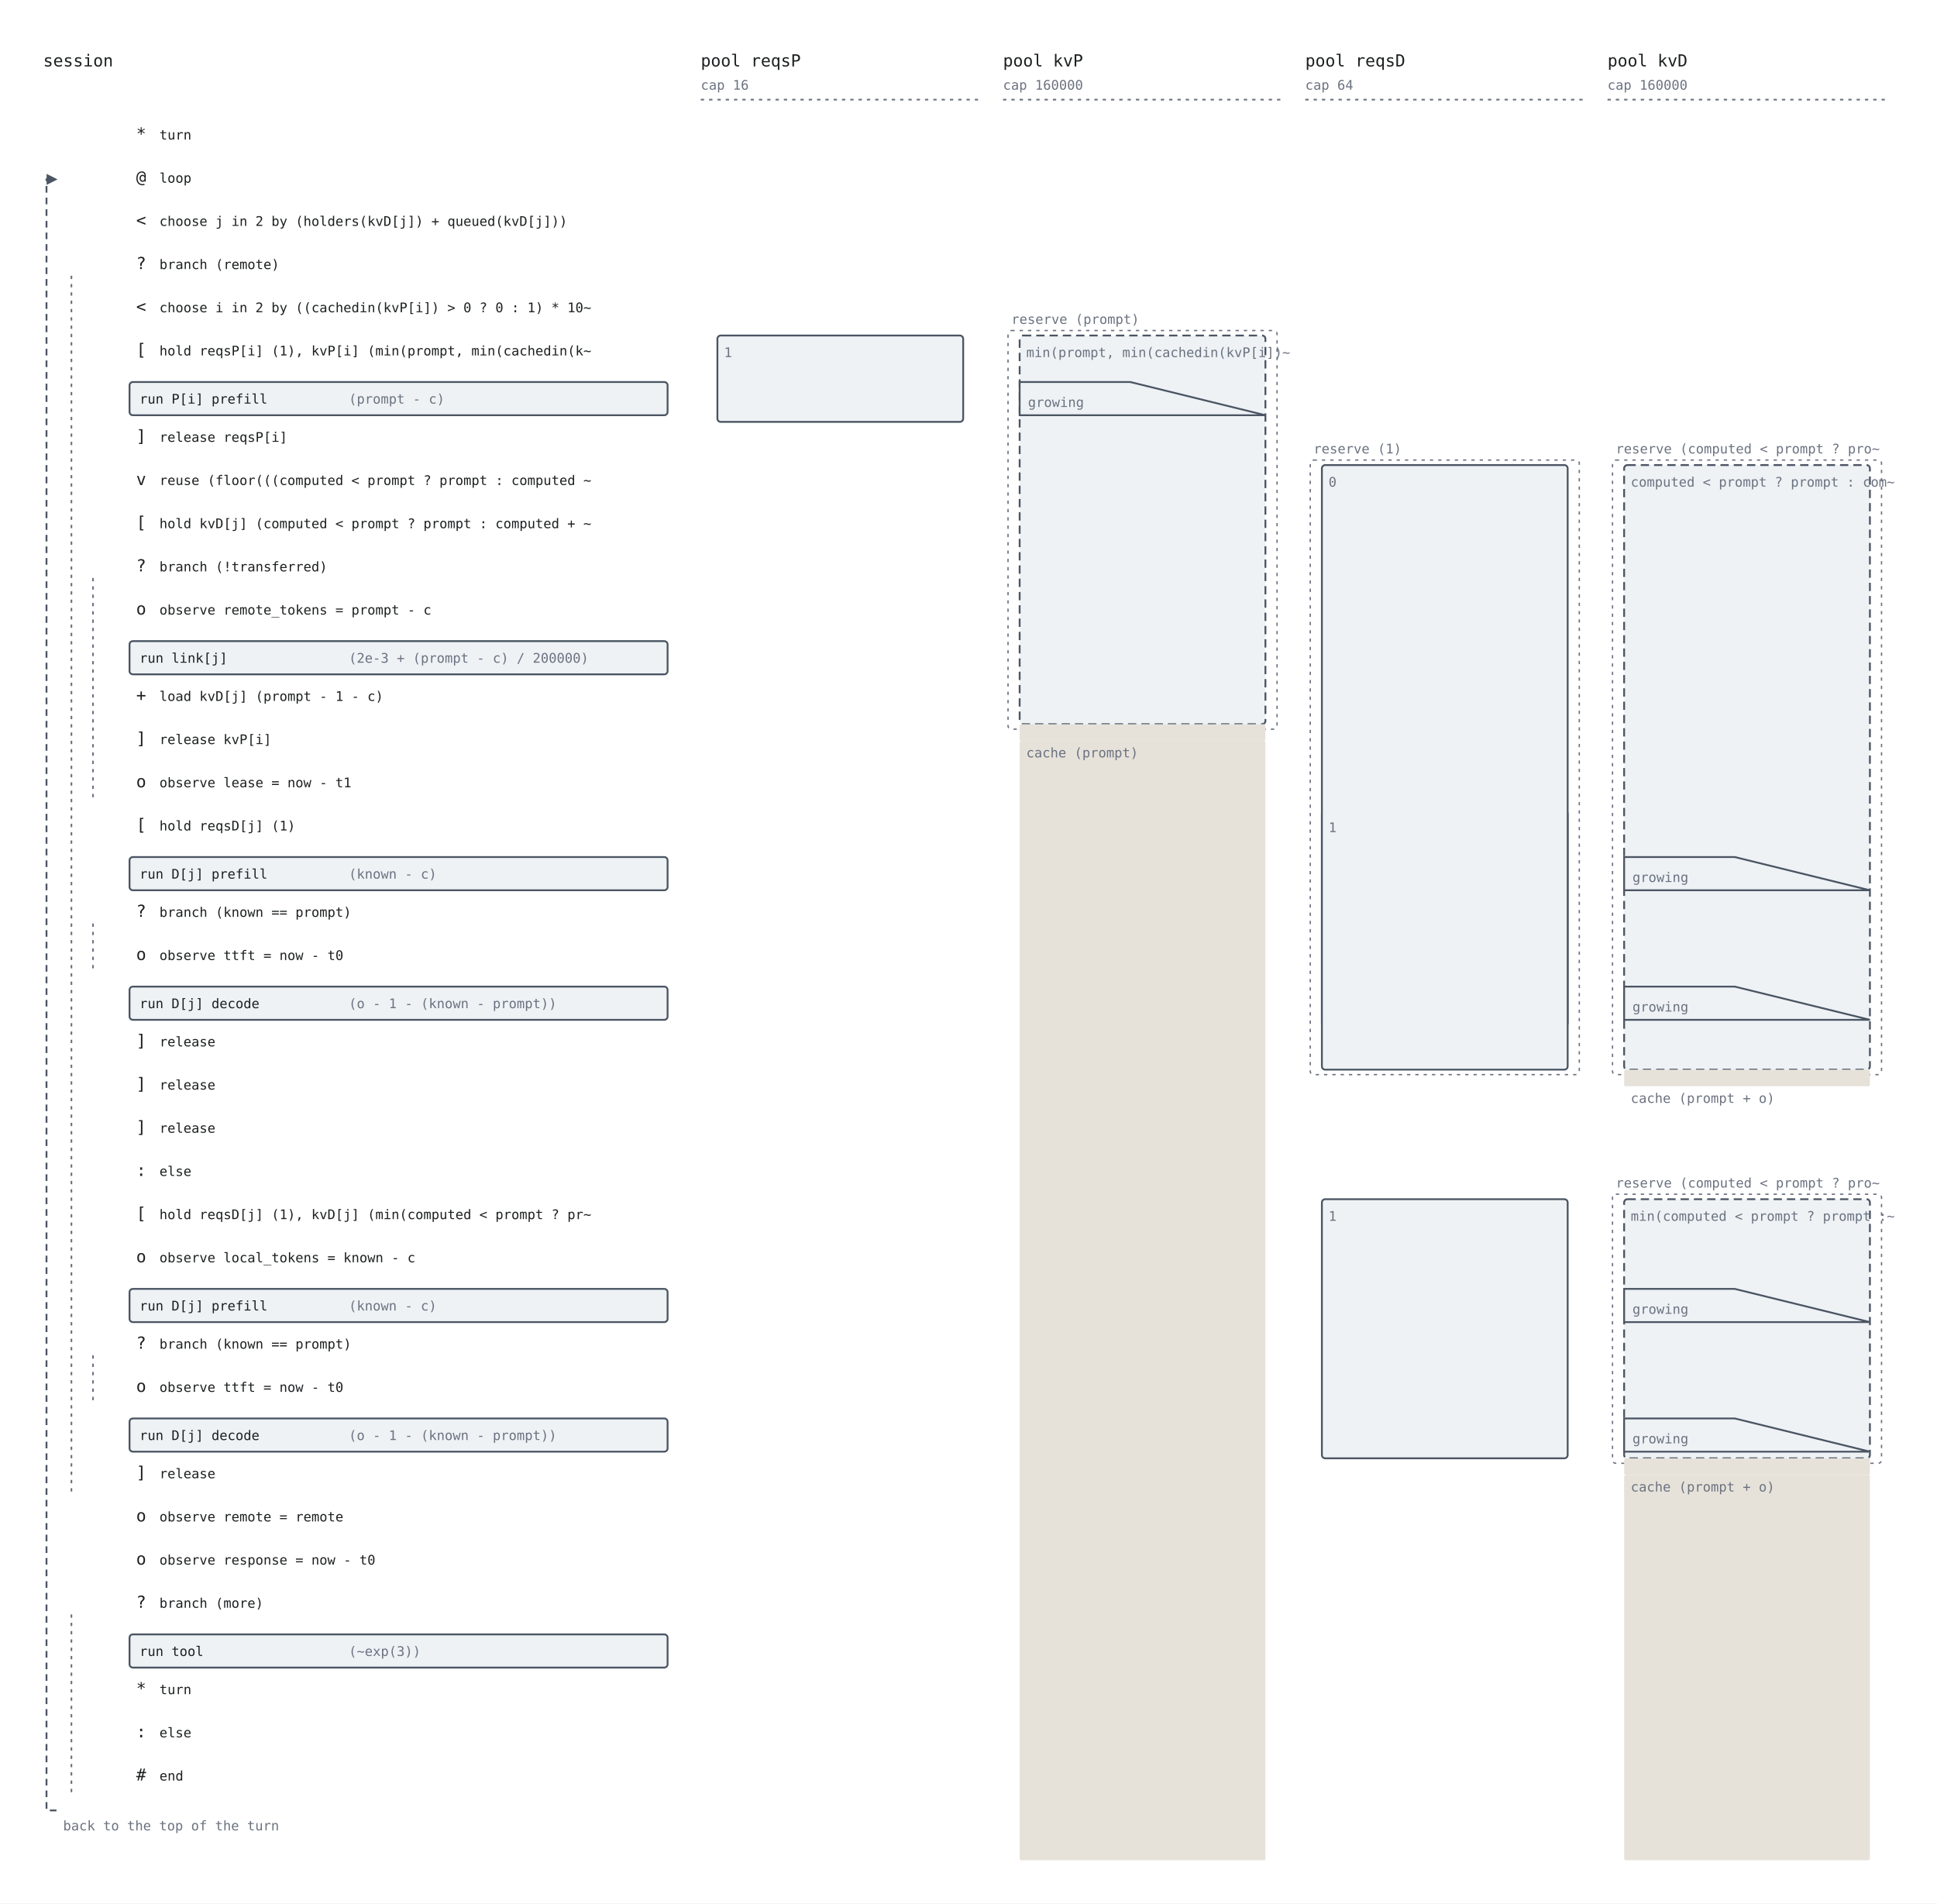
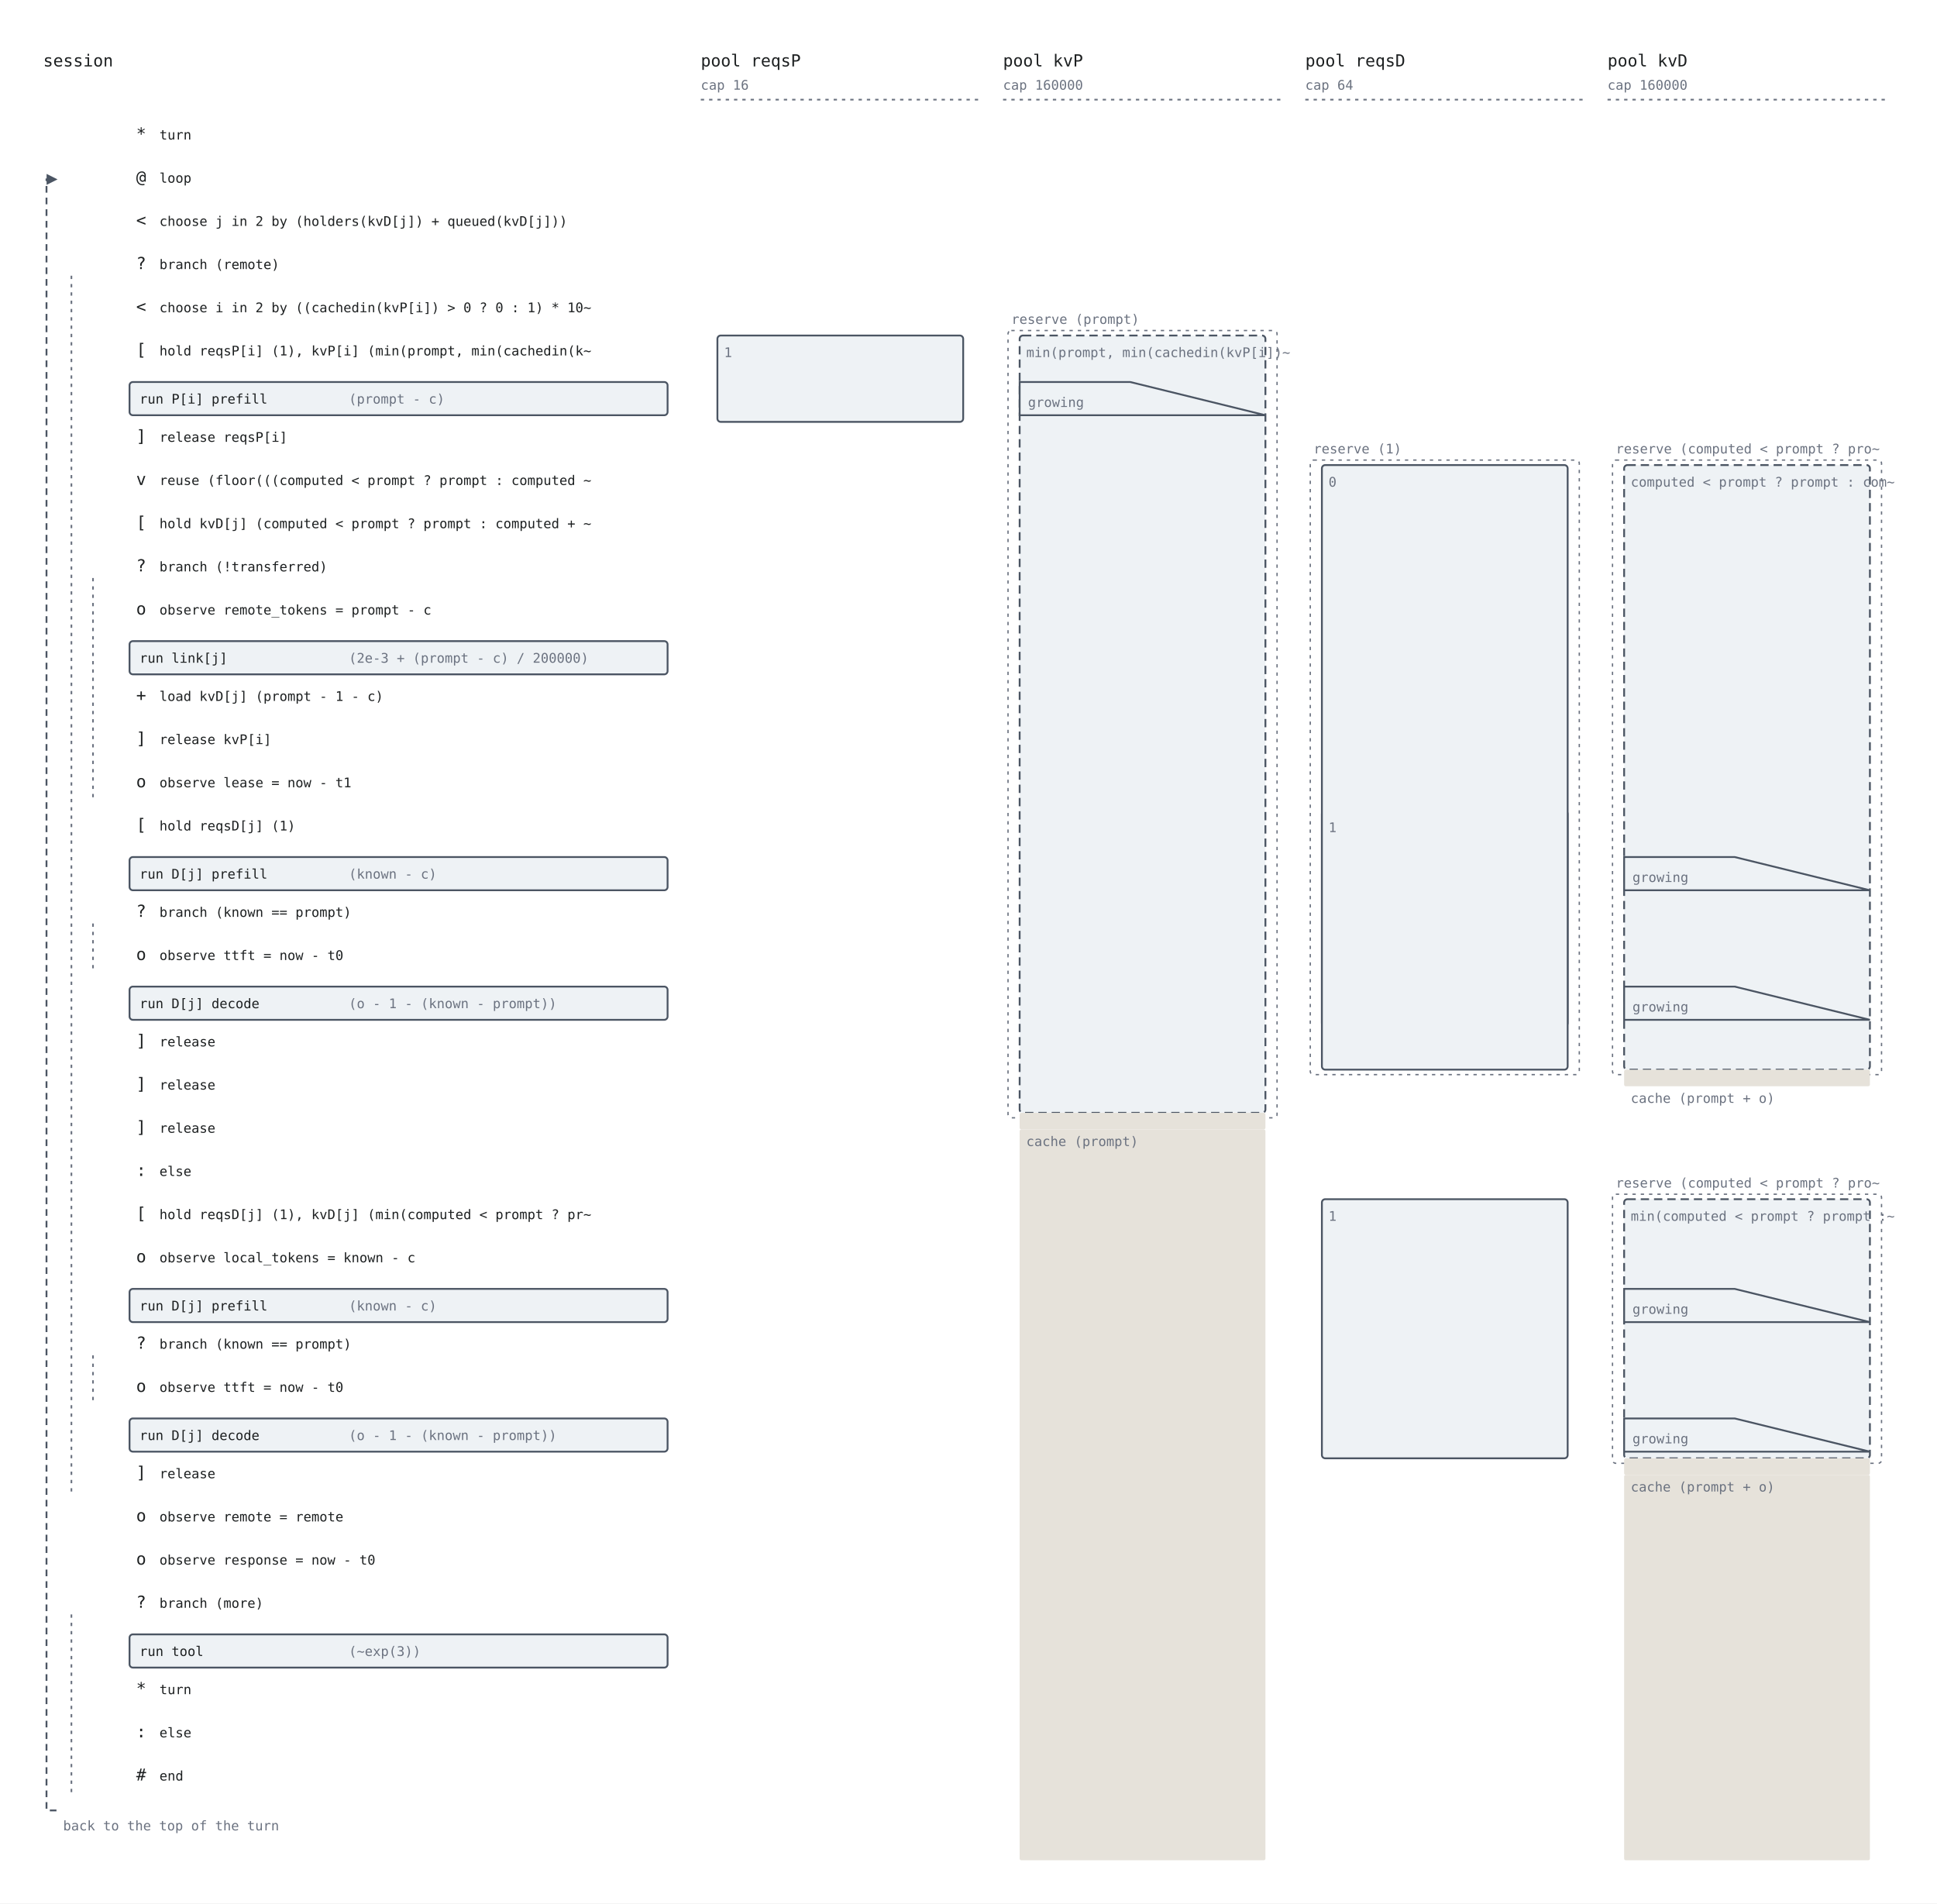
<svg xmlns="http://www.w3.org/2000/svg" width="1166.4" height="1146" viewBox="0 0 1166.4 1146" role="img">
  <style>
  text { font-family: ui-monospace, "SF Mono", Menlo, Consolas, monospace; }
  @media (prefers-color-scheme: dark) {
    text { fill: #e8e6e3; } text.dim { fill: #9aa4b2; }
    .bg { fill:#14171a }
    .solid { fill:#232a31;stroke:#b6bfcc }
    .body { fill:#232a31;stroke:#b6bfcc }
    .admission { fill:#232a31;stroke:#b6bfcc }
    .cached { fill:#33302a }
    .reserve { stroke:#9aa4b2 }
    .enclosure { stroke:#9aa4b2 }
    .station { fill:#26403d;stroke:#b6bfcc }
    .cell { fill:#14171a;stroke:#b6bfcc }
    .rail { stroke:#b6bfcc }
    .flow { stroke:#b6bfcc }
    .back { stroke:#b6bfcc }
    .relation { stroke:#9aa4b2 }
    .grow { stroke:#b6bfcc }
  }
</style>
  <defs>
    <marker id="a" viewBox="0 0 10 10" refX="9" refY="5" markerWidth="6" markerHeight="6" orient="auto-start-reverse">
      <path d="M0 0 L10 5 L0 10 z" fill="context-stroke" />
    </marker>
  </defs>
  <rect class="bg" fill="#ffffff" x="0" y="0" width="1166.4" height="1146" />
  <rect class="solid" fill="#eef2f5" stroke="#4b5563" stroke-width="1.1" x="796" y="488" width="148" height="130" rx="2" />
  <rect class="reserve" fill="none" stroke="#6b7280" stroke-width=".8" stroke-dasharray="2 3" x="971" y="277" width="162" height="370" rx="2" />
  <rect class="admission" fill="#eef2f5" stroke="#4b5563" stroke-width="1.1" stroke-dasharray="5 3" x="978" y="280" width="148" height="364" rx="2" />
  <rect class="cached" fill="#e6e2da" stroke="none" x="978" y="644" width="148" height="10" rx="1" />
  <rect class="reserve" fill="none" stroke="#6b7280" stroke-width=".8" stroke-dasharray="2 3" x="789" y="277" width="162" height="370" rx="2" />
  <rect class="solid" fill="#eef2f5" stroke="#4b5563" stroke-width="1.1" x="796" y="280" width="148" height="364" rx="2" />
  <rect class="solid" fill="#eef2f5" stroke="#4b5563" stroke-width="1.1" x="432" y="202" width="148" height="52" rx="2" />
-   <rect class="reserve" fill="none" stroke="#6b7280" stroke-width=".8" stroke-dasharray="2 3" x="607" y="199" width="162" height="240" rx="2" />
-   <rect class="admission" fill="#eef2f5" stroke="#4b5563" stroke-width="1.1" stroke-dasharray="5 3" x="614" y="202" width="148" height="234" rx="2" />
-   <rect class="cached" fill="#e6e2da" stroke="none" x="614" y="436" width="148" height="10" rx="1" />
+   <rect class="reserve" fill="none" stroke="#6b7280" stroke-width=".8" stroke-dasharray="2 3" x="607" y="199" width="162" height="474" rx="2" />
+   <rect class="admission" fill="#eef2f5" stroke="#4b5563" stroke-width="1.1" stroke-dasharray="5 3" x="614" y="202" width="148" height="468" rx="2" />
+   <rect class="cached" fill="#e6e2da" stroke="none" x="614" y="670" width="148" height="10" rx="1" />
  <rect class="solid" fill="#eef2f5" stroke="#4b5563" stroke-width="1.1" x="796" y="722" width="148" height="156" rx="2" />
  <rect class="reserve" fill="none" stroke="#6b7280" stroke-width=".8" stroke-dasharray="2 3" x="971" y="719" width="162" height="162" rx="2" />
  <rect class="admission" fill="#eef2f5" stroke="#4b5563" stroke-width="1.1" stroke-dasharray="5 3" x="978" y="722" width="148" height="156" rx="2" />
  <rect class="cached" fill="#e6e2da" stroke="none" x="978" y="878" width="148" height="10" rx="1" />
-   <rect class="cached" fill="#e6e2da" stroke="none" x="614" y="446" width="148" height="674" rx="1" />
+   <rect class="cached" fill="#e6e2da" stroke="none" x="614" y="680" width="148" height="440" rx="1" />
  <rect class="cached" fill="#e6e2da" stroke="none" x="978" y="888" width="148" height="232" rx="1" />
  <polygon class="body" fill="#eef2f5" stroke="#4b5563" stroke-width="1.1" points="614,230 680.6,230 762,250 614,250" />
  <text x="619" y="245" text-anchor="start" font-size="8" fill="#6b7280" class="dim">growing</text>
  <polygon class="body" fill="#eef2f5" stroke="#4b5563" stroke-width="1.1" points="978,516 1044.6,516 1126,536 978,536" />
  <text x="983" y="531" text-anchor="start" font-size="8" fill="#6b7280" class="dim">growing</text>
  <polygon class="body" fill="#eef2f5" stroke="#4b5563" stroke-width="1.1" points="978,594 1044.6,594 1126,614 978,614" />
  <text x="983" y="609" text-anchor="start" font-size="8" fill="#6b7280" class="dim">growing</text>
  <text x="800" y="501" text-anchor="start" font-size="8" fill="#6b7280" class="dim">1</text>
  <text x="973" y="273" text-anchor="start" font-size="8" fill="#6b7280" class="dim">reserve (computed &lt; prompt ? pro~</text>
  <text x="982" y="293" text-anchor="start" font-size="8" fill="#6b7280" class="dim">computed &lt; prompt ? prompt : com~</text>
  <text x="982" y="664" text-anchor="start" font-size="8" fill="#6b7280" class="dim">cache (prompt + o)</text>
  <text x="791" y="273" text-anchor="start" font-size="8" fill="#6b7280" class="dim">reserve (1)</text>
  <text x="800" y="293" text-anchor="start" font-size="8" fill="#6b7280" class="dim">0</text>
  <text x="436" y="215" text-anchor="start" font-size="8" fill="#6b7280" class="dim">1</text>
  <text x="609" y="195" text-anchor="start" font-size="8" fill="#6b7280" class="dim">reserve (prompt)</text>
  <text x="618" y="215" text-anchor="start" font-size="8" fill="#6b7280" class="dim">min(prompt, min(cachedin(kvP[i])~</text>
-   <text x="618" y="456" text-anchor="start" font-size="8" fill="#6b7280" class="dim">cache (prompt)</text>
+   <text x="618" y="690" text-anchor="start" font-size="8" fill="#6b7280" class="dim">cache (prompt)</text>
  <polygon class="body" fill="#eef2f5" stroke="#4b5563" stroke-width="1.1" points="978,776 1044.6,776 1126,796 978,796" />
  <text x="983" y="791" text-anchor="start" font-size="8" fill="#6b7280" class="dim">growing</text>
  <polygon class="body" fill="#eef2f5" stroke="#4b5563" stroke-width="1.1" points="978,854 1044.6,854 1126,874 978,874" />
  <text x="983" y="869" text-anchor="start" font-size="8" fill="#6b7280" class="dim">growing</text>
  <text x="800" y="735" text-anchor="start" font-size="8" fill="#6b7280" class="dim">1</text>
  <text x="973" y="715" text-anchor="start" font-size="8" fill="#6b7280" class="dim">reserve (computed &lt; prompt ? pro~</text>
  <text x="982" y="735" text-anchor="start" font-size="8" fill="#6b7280" class="dim">min(computed &lt; prompt ? prompt :~</text>
  <text x="982" y="898" text-anchor="start" font-size="8" fill="#6b7280" class="dim">cache (prompt + o)</text>
  <text x="422" y="40" text-anchor="start" font-size="10" fill="#1d2021">pool reqsP</text>
  <text x="422" y="54" text-anchor="start" font-size="8" fill="#6b7280" class="dim">cap 16</text>
  <path class="relation" fill="none" stroke="#6b7280" stroke-width="1" stroke-dasharray="2 3" d="M422 60 L590 60" />
  <text x="604" y="40" text-anchor="start" font-size="10" fill="#1d2021">pool kvP</text>
  <text x="604" y="54" text-anchor="start" font-size="8" fill="#6b7280" class="dim">cap 160000</text>
  <path class="relation" fill="none" stroke="#6b7280" stroke-width="1" stroke-dasharray="2 3" d="M604 60 L772 60" />
  <text x="786" y="40" text-anchor="start" font-size="10" fill="#1d2021">pool reqsD</text>
  <text x="786" y="54" text-anchor="start" font-size="8" fill="#6b7280" class="dim">cap 64</text>
  <path class="relation" fill="none" stroke="#6b7280" stroke-width="1" stroke-dasharray="2 3" d="M786 60 L954 60" />
  <text x="968" y="40" text-anchor="start" font-size="10" fill="#1d2021">pool kvD</text>
  <text x="968" y="54" text-anchor="start" font-size="8" fill="#6b7280" class="dim">cap 160000</text>
  <path class="relation" fill="none" stroke="#6b7280" stroke-width="1" stroke-dasharray="2 3" d="M968 60 L1136 60" />
  <text x="26" y="40" text-anchor="start" font-size="10" fill="#1d2021">session</text>
  <text x="82" y="84" text-anchor="start" font-size="10" fill="#1d2021">*</text>
  <text x="96" y="84" text-anchor="start" font-size="8" fill="#1d2021">turn</text>
  <text x="82" y="110" text-anchor="start" font-size="10" fill="#1d2021">@</text>
  <text x="96" y="110" text-anchor="start" font-size="8" fill="#1d2021">loop</text>
  <text x="82" y="136" text-anchor="start" font-size="10" fill="#1d2021">&lt;</text>
  <text x="96" y="136" text-anchor="start" font-size="8" fill="#1d2021">choose j in 2 by (holders(kvD[j]) + queued(kvD[j]))</text>
  <text x="82" y="162" text-anchor="start" font-size="10" fill="#1d2021">?</text>
  <text x="96" y="162" text-anchor="start" font-size="8" fill="#1d2021">branch (remote)</text>
  <text x="82" y="188" text-anchor="start" font-size="10" fill="#1d2021">&lt;</text>
  <text x="96" y="188" text-anchor="start" font-size="8" fill="#1d2021">choose i in 2 by ((cachedin(kvP[i]) &gt; 0 ? 0 : 1) * 10~</text>
  <text x="82" y="214" text-anchor="start" font-size="10" fill="#1d2021">[</text>
  <text x="96" y="214" text-anchor="start" font-size="8" fill="#1d2021">hold reqsP[i] (1), kvP[i] (min(prompt, min(cachedin(k~</text>
  <rect class="body" fill="#eef2f5" stroke="#4b5563" stroke-width="1.1" x="78" y="230" width="324" height="20" rx="2" />
  <text x="84" y="243" text-anchor="start" font-size="8" fill="#1d2021">run P[i] prefill</text>
  <text x="210" y="243" text-anchor="start" font-size="8" fill="#6b7280" class="dim">(prompt - c)</text>
  <text x="82" y="266" text-anchor="start" font-size="10" fill="#1d2021">]</text>
  <text x="96" y="266" text-anchor="start" font-size="8" fill="#1d2021">release reqsP[i]</text>
  <text x="82" y="292" text-anchor="start" font-size="10" fill="#1d2021">v</text>
  <text x="96" y="292" text-anchor="start" font-size="8" fill="#1d2021">reuse (floor(((computed &lt; prompt ? prompt : computed ~</text>
  <text x="82" y="318" text-anchor="start" font-size="10" fill="#1d2021">[</text>
  <text x="96" y="318" text-anchor="start" font-size="8" fill="#1d2021">hold kvD[j] (computed &lt; prompt ? prompt : computed + ~</text>
  <text x="82" y="344" text-anchor="start" font-size="10" fill="#1d2021">?</text>
  <text x="96" y="344" text-anchor="start" font-size="8" fill="#1d2021">branch (!transferred)</text>
  <text x="82" y="370" text-anchor="start" font-size="10" fill="#1d2021">o</text>
  <text x="96" y="370" text-anchor="start" font-size="8" fill="#1d2021">observe remote_tokens = prompt - c</text>
  <rect class="body" fill="#eef2f5" stroke="#4b5563" stroke-width="1.1" x="78" y="386" width="324" height="20" rx="2" />
  <text x="84" y="399" text-anchor="start" font-size="8" fill="#1d2021">run link[j]</text>
  <text x="210" y="399" text-anchor="start" font-size="8" fill="#6b7280" class="dim">(2e-3 + (prompt - c) / 200000)</text>
  <text x="82" y="422" text-anchor="start" font-size="10" fill="#1d2021">+</text>
  <text x="96" y="422" text-anchor="start" font-size="8" fill="#1d2021">load kvD[j] (prompt - 1 - c)</text>
  <text x="82" y="448" text-anchor="start" font-size="10" fill="#1d2021">]</text>
  <text x="96" y="448" text-anchor="start" font-size="8" fill="#1d2021">release kvP[i]</text>
  <text x="82" y="474" text-anchor="start" font-size="10" fill="#1d2021">o</text>
  <text x="96" y="474" text-anchor="start" font-size="8" fill="#1d2021">observe lease = now - t1</text>
  <path class="relation" fill="none" stroke="#6b7280" stroke-width="1" stroke-dasharray="2 3" d="M56 348 L56 482" />
  <text x="82" y="500" text-anchor="start" font-size="10" fill="#1d2021">[</text>
  <text x="96" y="500" text-anchor="start" font-size="8" fill="#1d2021">hold reqsD[j] (1)</text>
  <rect class="body" fill="#eef2f5" stroke="#4b5563" stroke-width="1.1" x="78" y="516" width="324" height="20" rx="2" />
  <text x="84" y="529" text-anchor="start" font-size="8" fill="#1d2021">run D[j] prefill</text>
  <text x="210" y="529" text-anchor="start" font-size="8" fill="#6b7280" class="dim">(known - c)</text>
  <text x="82" y="552" text-anchor="start" font-size="10" fill="#1d2021">?</text>
  <text x="96" y="552" text-anchor="start" font-size="8" fill="#1d2021">branch (known == prompt)</text>
  <text x="82" y="578" text-anchor="start" font-size="10" fill="#1d2021">o</text>
  <text x="96" y="578" text-anchor="start" font-size="8" fill="#1d2021">observe ttft = now - t0</text>
  <path class="relation" fill="none" stroke="#6b7280" stroke-width="1" stroke-dasharray="2 3" d="M56 556 L56 586" />
  <rect class="body" fill="#eef2f5" stroke="#4b5563" stroke-width="1.1" x="78" y="594" width="324" height="20" rx="2" />
  <text x="84" y="607" text-anchor="start" font-size="8" fill="#1d2021">run D[j] decode</text>
  <text x="210" y="607" text-anchor="start" font-size="8" fill="#6b7280" class="dim">(o - 1 - (known - prompt))</text>
  <text x="82" y="630" text-anchor="start" font-size="10" fill="#1d2021">]</text>
  <text x="96" y="630" text-anchor="start" font-size="8" fill="#1d2021">release</text>
  <text x="82" y="656" text-anchor="start" font-size="10" fill="#1d2021">]</text>
  <text x="96" y="656" text-anchor="start" font-size="8" fill="#1d2021">release</text>
  <text x="82" y="682" text-anchor="start" font-size="10" fill="#1d2021">]</text>
  <text x="96" y="682" text-anchor="start" font-size="8" fill="#1d2021">release</text>
  <text x="82" y="708" text-anchor="start" font-size="10" fill="#1d2021">:</text>
  <text x="96" y="708" text-anchor="start" font-size="8" fill="#1d2021">else</text>
  <text x="82" y="734" text-anchor="start" font-size="10" fill="#1d2021">[</text>
  <text x="96" y="734" text-anchor="start" font-size="8" fill="#1d2021">hold reqsD[j] (1), kvD[j] (min(computed &lt; prompt ? pr~</text>
  <text x="82" y="760" text-anchor="start" font-size="10" fill="#1d2021">o</text>
  <text x="96" y="760" text-anchor="start" font-size="8" fill="#1d2021">observe local_tokens = known - c</text>
  <rect class="body" fill="#eef2f5" stroke="#4b5563" stroke-width="1.1" x="78" y="776" width="324" height="20" rx="2" />
  <text x="84" y="789" text-anchor="start" font-size="8" fill="#1d2021">run D[j] prefill</text>
  <text x="210" y="789" text-anchor="start" font-size="8" fill="#6b7280" class="dim">(known - c)</text>
  <text x="82" y="812" text-anchor="start" font-size="10" fill="#1d2021">?</text>
  <text x="96" y="812" text-anchor="start" font-size="8" fill="#1d2021">branch (known == prompt)</text>
  <text x="82" y="838" text-anchor="start" font-size="10" fill="#1d2021">o</text>
  <text x="96" y="838" text-anchor="start" font-size="8" fill="#1d2021">observe ttft = now - t0</text>
  <path class="relation" fill="none" stroke="#6b7280" stroke-width="1" stroke-dasharray="2 3" d="M56 816 L56 846" />
  <rect class="body" fill="#eef2f5" stroke="#4b5563" stroke-width="1.1" x="78" y="854" width="324" height="20" rx="2" />
  <text x="84" y="867" text-anchor="start" font-size="8" fill="#1d2021">run D[j] decode</text>
  <text x="210" y="867" text-anchor="start" font-size="8" fill="#6b7280" class="dim">(o - 1 - (known - prompt))</text>
  <text x="82" y="890" text-anchor="start" font-size="10" fill="#1d2021">]</text>
  <text x="96" y="890" text-anchor="start" font-size="8" fill="#1d2021">release</text>
  <path class="relation" fill="none" stroke="#6b7280" stroke-width="1" stroke-dasharray="2 3" d="M43 166 L43 898" />
  <text x="82" y="916" text-anchor="start" font-size="10" fill="#1d2021">o</text>
  <text x="96" y="916" text-anchor="start" font-size="8" fill="#1d2021">observe remote = remote</text>
  <text x="82" y="942" text-anchor="start" font-size="10" fill="#1d2021">o</text>
  <text x="96" y="942" text-anchor="start" font-size="8" fill="#1d2021">observe response = now - t0</text>
  <text x="82" y="968" text-anchor="start" font-size="10" fill="#1d2021">?</text>
  <text x="96" y="968" text-anchor="start" font-size="8" fill="#1d2021">branch (more)</text>
  <rect class="body" fill="#eef2f5" stroke="#4b5563" stroke-width="1.1" x="78" y="984" width="324" height="20" rx="2" />
  <text x="84" y="997" text-anchor="start" font-size="8" fill="#1d2021">run tool</text>
  <text x="210" y="997" text-anchor="start" font-size="8" fill="#6b7280" class="dim">(~exp(3))</text>
  <text x="82" y="1020" text-anchor="start" font-size="10" fill="#1d2021">*</text>
  <text x="96" y="1020" text-anchor="start" font-size="8" fill="#1d2021">turn</text>
  <text x="82" y="1046" text-anchor="start" font-size="10" fill="#1d2021">:</text>
  <text x="96" y="1046" text-anchor="start" font-size="8" fill="#1d2021">else</text>
  <text x="82" y="1072" text-anchor="start" font-size="10" fill="#1d2021">#</text>
  <text x="96" y="1072" text-anchor="start" font-size="8" fill="#1d2021">end</text>
  <path class="relation" fill="none" stroke="#6b7280" stroke-width="1" stroke-dasharray="2 3" d="M43 972 L43 1080" />
  <path class="back" fill="none" stroke="#4b5563" stroke-width="1.1" stroke-dasharray="4 3" d="M34 1090 L28 1090 L28 108 L34 108" marker-end="url(#a)" />
  <text x="38" y="1102" text-anchor="start" font-size="8" fill="#6b7280" class="dim">back to the top of the turn</text>
</svg>
